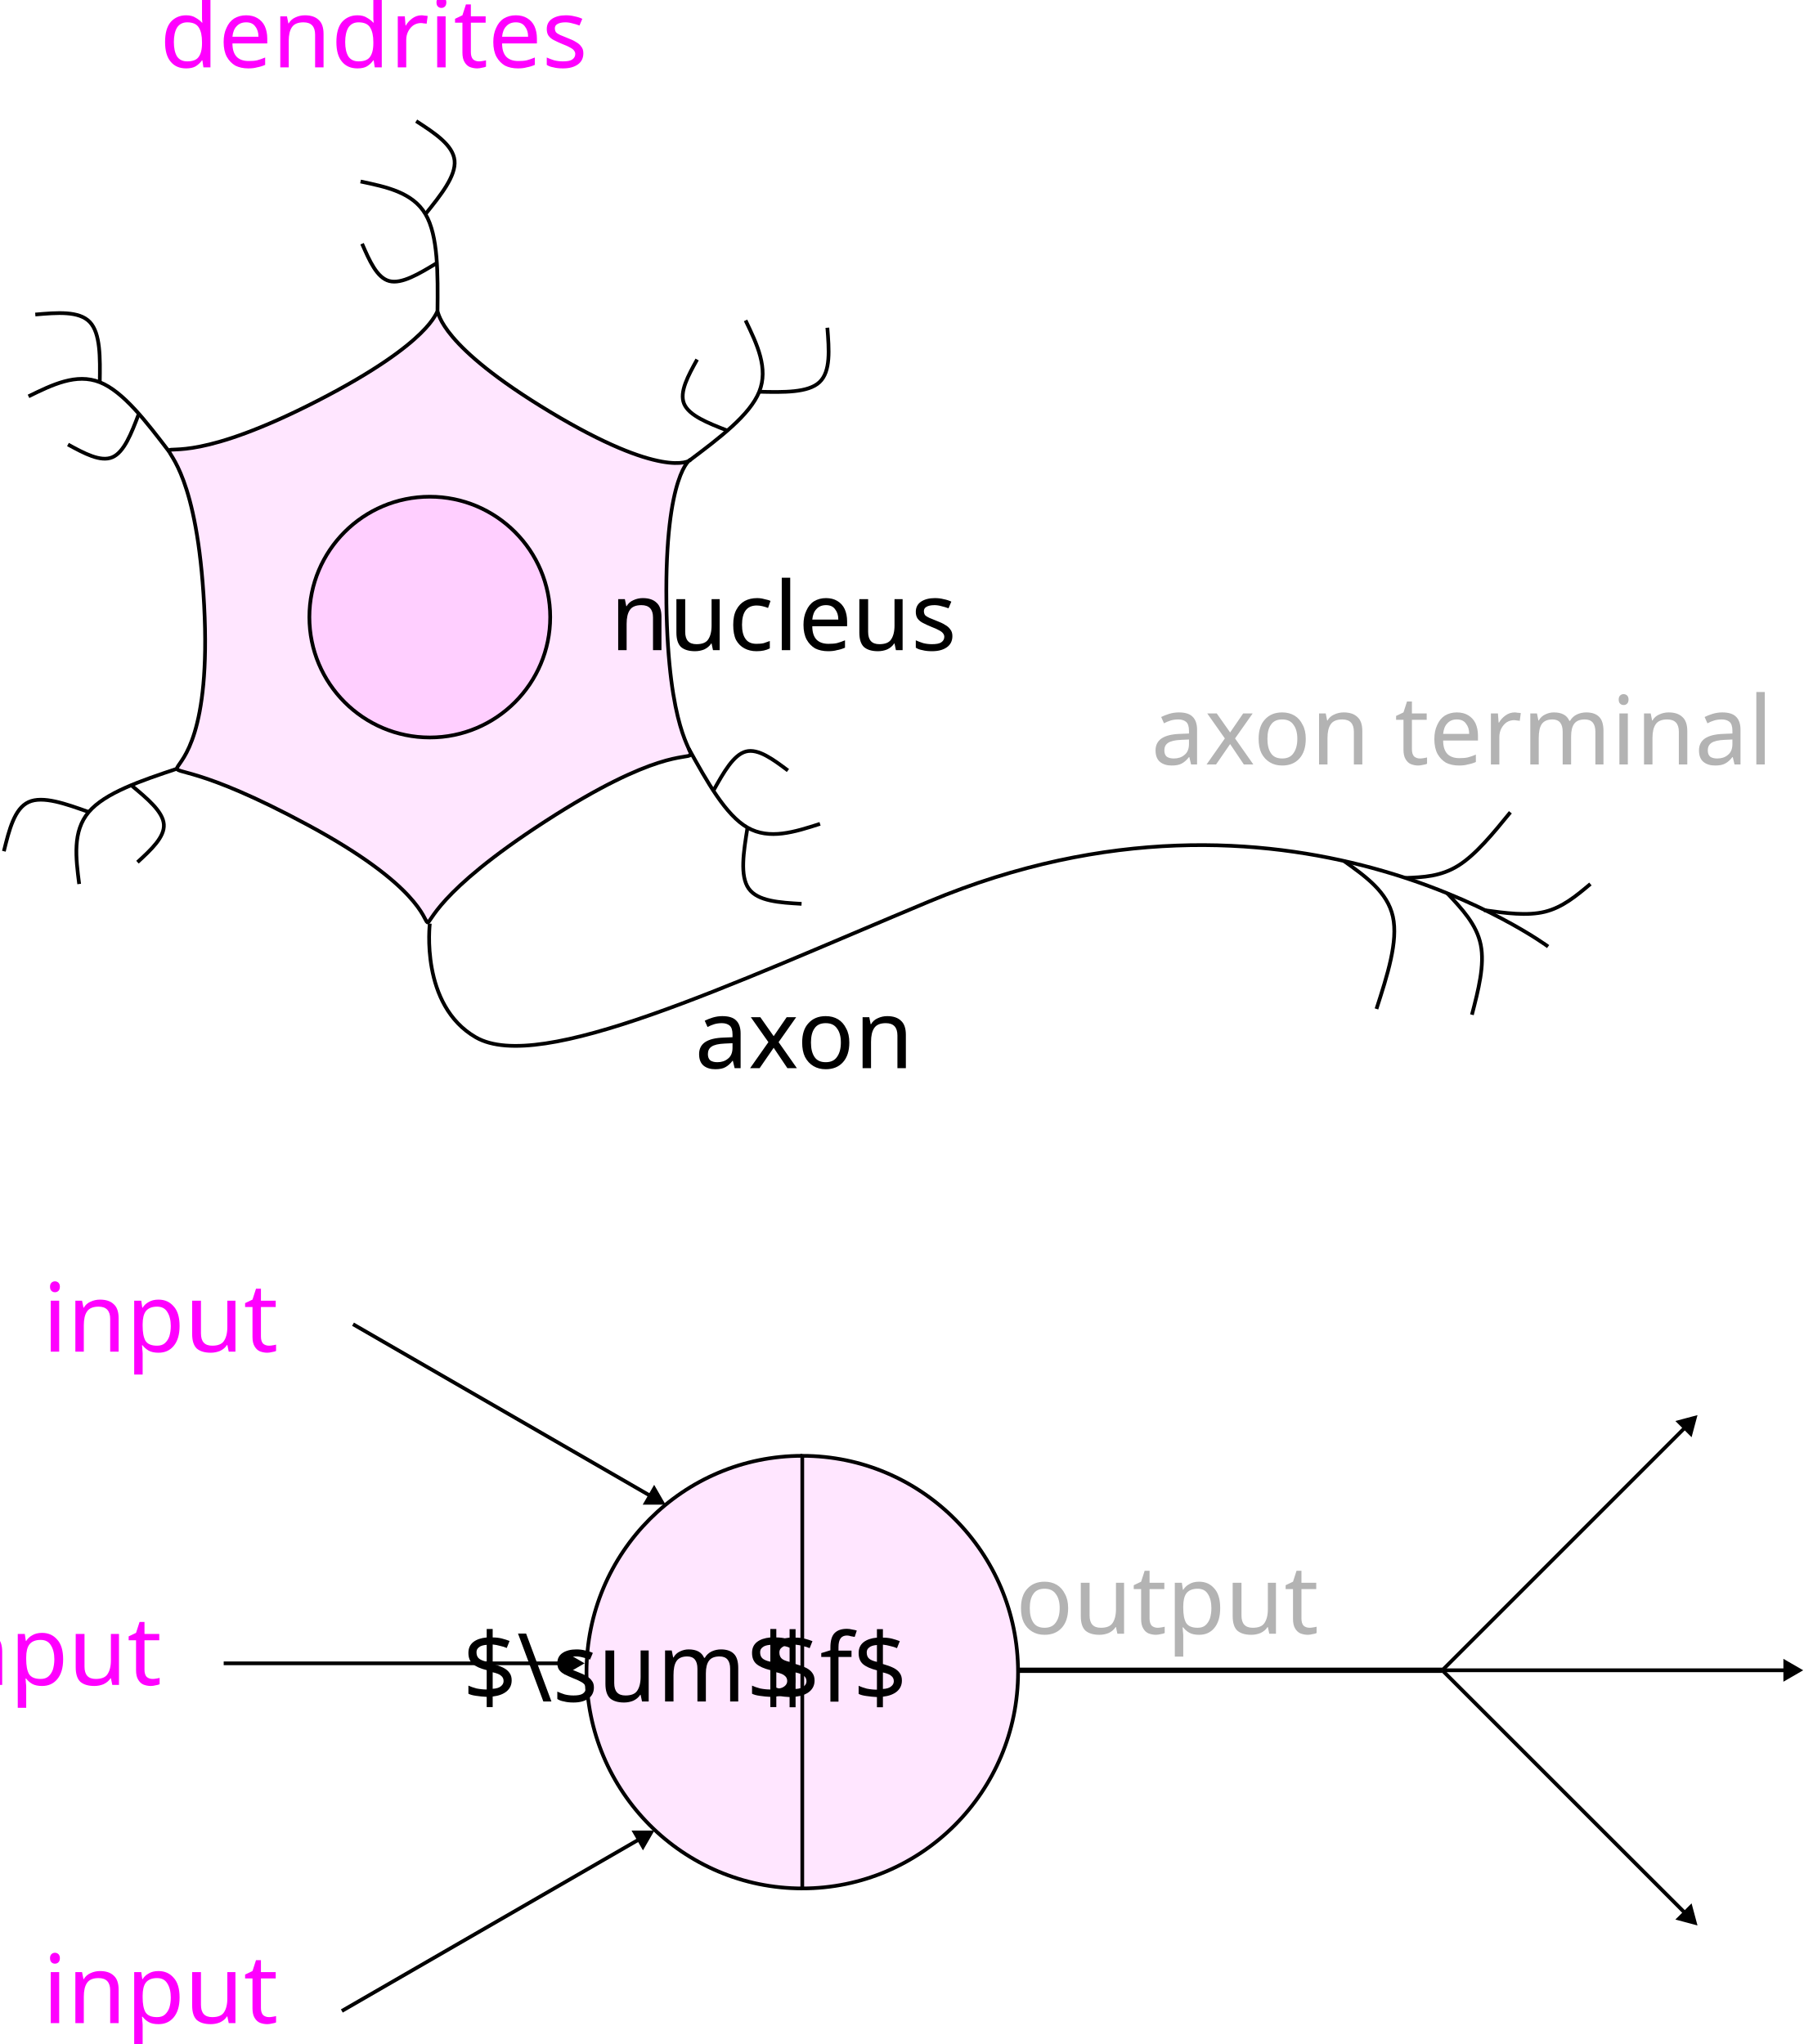
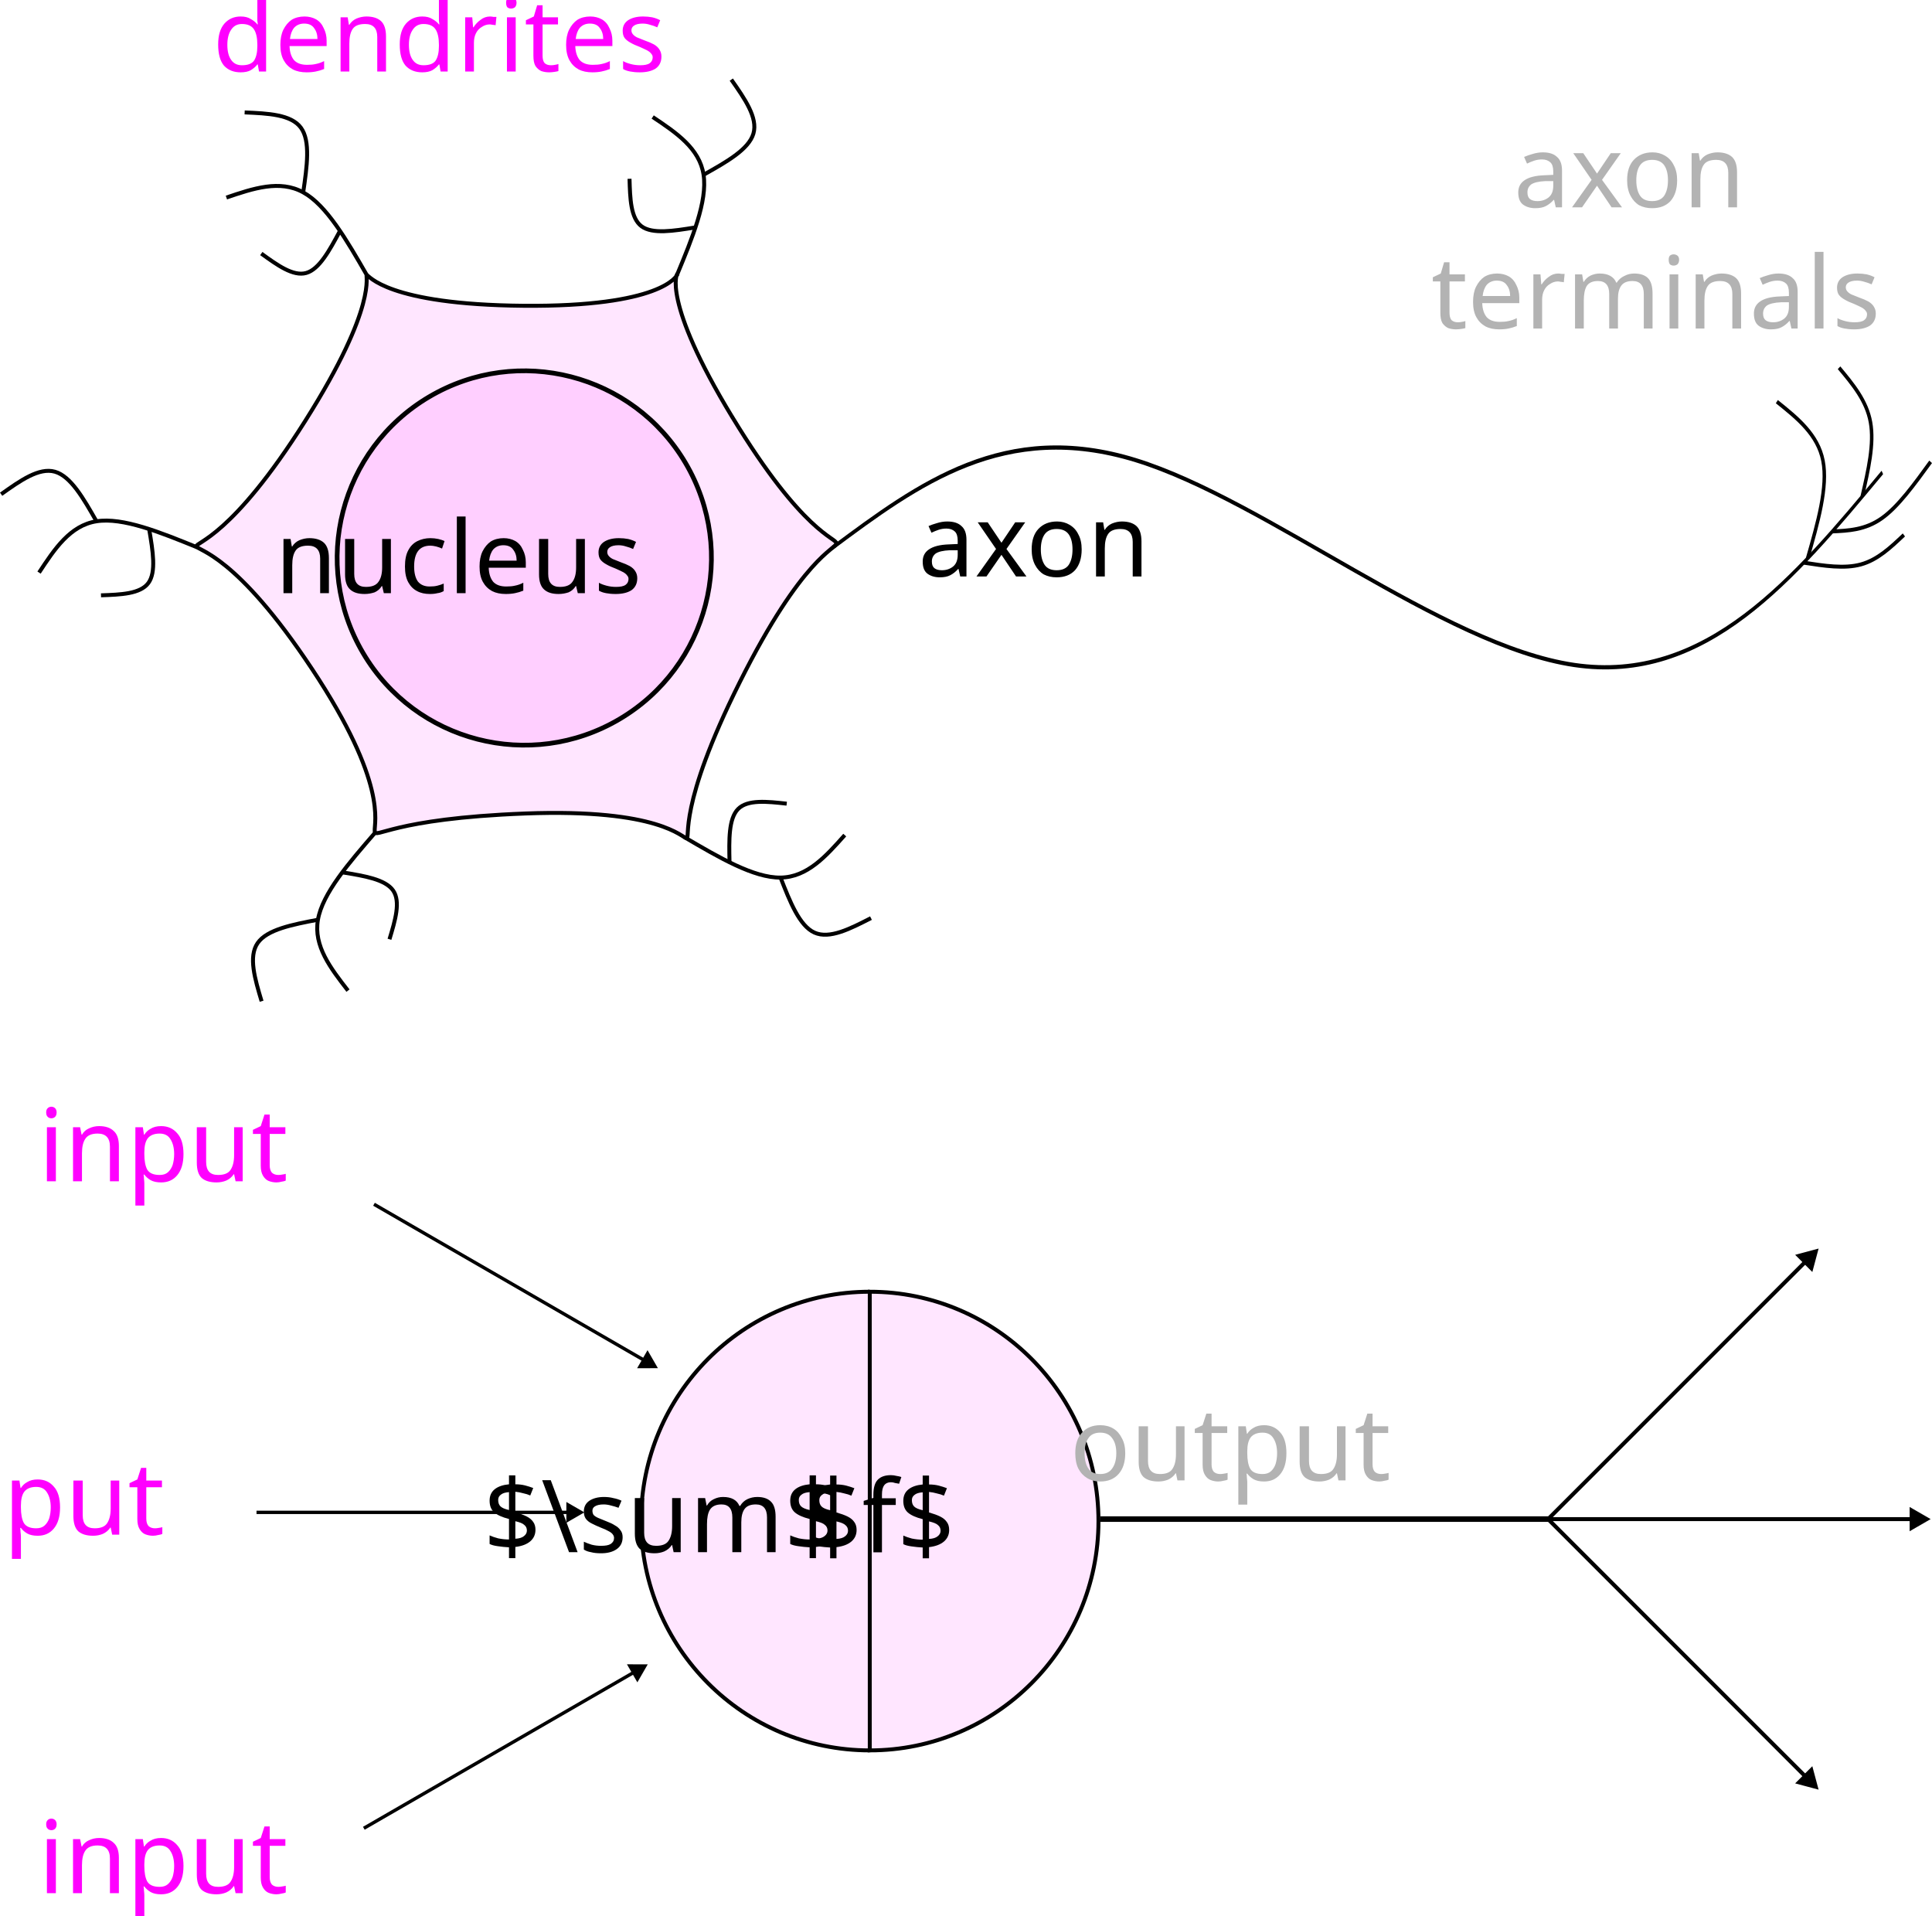
- <svg xmlns="http://www.w3.org/2000/svg" width="8.009cm" height="9.08cm" viewBox="0 0 80.086 90.803" version="1.1" id="svg1" xml:space="preserve">
+ <svg xmlns="http://www.w3.org/2000/svg" width="7.244cm" height="7.181cm" viewBox="0 0 72.445 71.807" version="1.1" id="svg1" xml:space="preserve">
  <defs id="defs1">
    <marker style="overflow:visible" id="marker77" refX="0" refY="0" orient="auto-start-reverse" markerWidth="1" markerHeight="1" viewBox="0 0 1 1" preserveAspectRatio="xMidYMid">
      <path transform="scale(0.5)" style="fill:context-stroke;fill-rule:evenodd;stroke:context-stroke;stroke-width:1pt" d="M 5.77,0 -2.88,5 V -5 Z" id="path77" />
    </marker>
    <marker style="overflow:visible" id="Triangle" refX="0" refY="0" orient="auto-start-reverse" markerWidth="1" markerHeight="1" viewBox="0 0 1 1" preserveAspectRatio="xMidYMid">
      <path transform="scale(0.5)" style="fill:context-stroke;fill-rule:evenodd;stroke:context-stroke;stroke-width:1pt" d="M 5.77,0 -2.88,5 V -5 Z" id="path135" />
    </marker>
  </defs>
-   <g id="layer1" transform="translate(0.08606467,0.1326133)">
-     <path id="path2" style="fill:#ff00ff;fill-opacity:0.1;stroke:#000000;stroke-width:0.165;stroke-dasharray:none" d="m 29.508,26.615 c 0.145,11.498 4.494,3.352 -5.373,9.736 -9.867,6.384 -0.602,5.538 -10.536,0.174 -9.935,-5.364 -4.018,1.751 -4.621,-9.758 -0.603,-11.509 -5.239,-3.817 5.038,-9.096 10.277,-5.28 0.484,-5.431 10.331,0.496 9.847,5.926 5.017,-3.048 5.162,8.45 z" />
-     <path style="fill:none;fill-opacity:0.1;stroke:#000000;stroke-width:0.165;stroke-dasharray:none" d="m 19.001,40.895 c 0,0 -0.444,3.623 2.045,5.055 2.845,1.637 11.249,-2.321 20.124,-6.032 15.87,-6.636 27.5,2 27.5,2" id="path3" />
-     <path style="fill:none;fill-opacity:0.1;stroke:#000000;stroke-width:0.293;stroke-dasharray:none" d="m 87.035,59.323 c -2.845,0.921 -5.691,1.843 -6.991,3.344 -1.3,1.501 -1.056,3.582 -0.811,5.663" id="path9" transform="matrix(-0.1791817,0.5345881,-0.5345881,-0.1791817,66.65023,-22.18334)" />
-     <path style="fill:none;fill-opacity:0.1;stroke:#000000;stroke-width:0.293;stroke-dasharray:none" d="m 80.045,62.666 c -1.807,-0.668 -3.614,-1.336 -4.734,-0.832 -1.119,0.503 -1.551,2.178 -1.983,3.853" id="path10" transform="matrix(-0.1791817,0.5345881,-0.5345881,-0.1791817,66.65023,-22.18334)" />
-     <path style="fill:none;fill-opacity:0.1;stroke:#000000;stroke-width:0.293;stroke-dasharray:none" d="m 82.228,61.569 c 1.216,1.033 2.433,2.067 2.498,3.073 0.065,1.006 -1.02,1.985 -2.106,2.965" id="path11" transform="matrix(-0.1791817,0.5345881,-0.5345881,-0.1791817,66.93758,-21.359)" />
-     <path style="fill:none;fill-opacity:0.1;stroke:#000000;stroke-width:0.293;stroke-dasharray:none" d="m 87.035,59.323 c -2.845,0.921 -5.691,1.843 -6.991,3.344 -1.3,1.501 -1.056,3.582 -0.811,5.663" id="path16" transform="matrix(0.1871618,0.5318467,-0.5318467,0.1871618,22.68921,-37.45368)" />
-     <path style="fill:none;fill-opacity:0.1;stroke:#000000;stroke-width:0.293;stroke-dasharray:none" d="m 80.045,62.666 c -1.807,-0.668 -3.614,-1.336 -4.734,-0.832 -1.119,0.503 -1.551,2.178 -1.983,3.853" id="path17" transform="matrix(0.1871618,0.5318467,-0.5318467,0.1871618,22.68921,-37.45368)" />
-     <path style="fill:none;fill-opacity:0.1;stroke:#000000;stroke-width:0.293;stroke-dasharray:none" d="m 82.228,61.569 c 1.216,1.033 2.433,2.067 2.498,3.073 0.065,1.006 -1.02,1.985 -2.106,2.965" id="path18" transform="matrix(0.1871618,0.5318467,-0.5318467,0.1871618,23.42248,-36.97994)" />
-     <path style="fill:none;fill-opacity:0.1;stroke:#000000;stroke-width:0.293;stroke-dasharray:none" d="m 87.035,59.323 c -2.845,0.921 -5.691,1.843 -6.991,3.344 -1.3,1.501 -1.056,3.582 -0.811,5.663" id="path23" transform="matrix(-0.5331202,0.1835031,-0.1835031,-0.5331202,87.80424,35.98992)" />
-     <path style="fill:none;fill-opacity:0.1;stroke:#000000;stroke-width:0.293;stroke-dasharray:none" d="m 80.045,62.666 c -1.807,-0.668 -3.614,-1.336 -4.734,-0.832 -1.119,0.503 -1.551,2.178 -1.983,3.853" id="path24" transform="matrix(-0.5331202,0.1835031,-0.1835031,-0.5331202,87.80424,35.98992)" />
-     <path style="fill:none;fill-opacity:0.1;stroke:#000000;stroke-width:0.293;stroke-dasharray:none" d="m 82.228,61.569 c 1.216,1.033 2.433,2.067 2.498,3.073 0.065,1.006 -1.02,1.985 -2.106,2.965" id="path25" transform="matrix(-0.5331202,0.1835031,-0.1835031,-0.5331202,87.32548,36.71992)" />
-     <path style="fill:none;fill-opacity:0.1;stroke:#000000;stroke-width:0.293;stroke-dasharray:none" d="m 87.035,59.323 c -2.845,0.921 -5.691,1.843 -6.991,3.344 -1.3,1.501 -1.056,3.582 -0.811,5.663" id="path30" transform="matrix(0.5637881,-0.00578268,0.00578268,0.5637881,-41.6388,1.073236)" />
-     <path style="fill:none;fill-opacity:0.1;stroke:#000000;stroke-width:0.293;stroke-dasharray:none" d="m 80.045,62.666 c -1.807,-0.668 -3.614,-1.336 -4.734,-0.832 -1.119,0.503 -1.551,2.178 -1.983,3.853" id="path31" transform="matrix(0.5637881,-0.00578268,0.00578268,0.5637881,-41.6388,1.073236)" />
-     <path style="fill:none;fill-opacity:0.1;stroke:#000000;stroke-width:0.293;stroke-dasharray:none" d="m 82.228,61.569 c 1.216,1.033 2.433,2.067 2.498,3.073 0.065,1.006 -1.02,1.985 -2.106,2.965" id="path32" transform="matrix(0.5637881,-0.00578268,0.00578268,0.5637881,-40.95403,0.5317525)" />
-     <path style="fill:none;fill-opacity:0.1;stroke:#000000;stroke-width:0.293;stroke-dasharray:none" d="m 87.035,59.323 c -2.845,0.921 -5.691,1.843 -6.991,3.344 -1.3,1.501 -1.056,3.582 -0.811,5.663" id="path37" transform="matrix(-0.1086252,-0.553255,0.553255,-0.1086252,7.135535,87.7244)" />
-     <path style="fill:none;fill-opacity:0.1;stroke:#000000;stroke-width:0.293;stroke-dasharray:none" d="m 80.045,62.666 c -1.807,-0.668 -3.614,-1.336 -4.734,-0.832 -1.119,0.503 -1.551,2.178 -1.983,3.853" id="path38" transform="matrix(-0.1086252,-0.553255,0.553255,-0.1086252,7.135535,87.7244)" />
-     <path style="fill:none;fill-opacity:0.1;stroke:#000000;stroke-width:0.293;stroke-dasharray:none" d="m 82.228,61.569 c 1.216,1.033 2.433,2.067 2.498,3.073 0.065,1.006 -1.02,1.985 -2.106,2.965" id="path39" transform="matrix(-0.1086252,-0.553255,0.553255,-0.1086252,6.478124,87.15)" />
-     <circle style="fill:#ff00ff;fill-opacity:0.1;stroke:#000000;stroke-width:0.165;stroke-dasharray:none" id="path44" cx="19" cy="27.281" r="5.348" />
-     <path style="fill:none;fill-opacity:0.1;stroke:#000000;stroke-width:0.187;stroke-dasharray:none" d="m 148.336,64.64 c 1.096,0.781 2.193,1.561 2.466,2.802 0.273,1.24 -0.276,2.94 -0.825,4.64" id="path58" transform="matrix(0.8833542,0,0,0.8833542,-71.4359,-18.98638)" />
-     <path style="fill:none;fill-opacity:0.1;stroke:#000000;stroke-width:0.187;stroke-dasharray:none" d="m 151.213,65.641 c 0.889,-0.035 1.778,-0.071 2.657,-0.621 0.879,-0.55 1.748,-1.616 2.617,-2.681" id="path59" transform="matrix(0.8833542,0,0,0.8833542,-71.23968,-19.1153)" />
-     <path style="fill:none;fill-opacity:0.1;stroke:#000000;stroke-width:0.187;stroke-dasharray:none" d="m 153.883,67.035 c 0.737,0.784 1.475,1.568 1.681,2.586 0.206,1.018 -0.118,2.269 -0.443,3.521" id="path60" transform="matrix(0.8833542,0,0,0.8833542,-71.74073,-19.66378)" />
-     <path style="fill:none;fill-opacity:0.1;stroke:#000000;stroke-width:0.187;stroke-dasharray:none" d="m 154.923,67.324 c 1.083,0.15 2.167,0.3 3.058,0.081 0.891,-0.219 1.591,-0.808 2.291,-1.397" id="path61" transform="matrix(0.8833542,0,0,0.8833542,-71.02822,-19.17113)" />
-     <path style="fill:#ff00ff;fill-opacity:0.1;stroke:#000000;stroke-width:0.165;stroke-dasharray:none" d="m 35.544,83.759 c -5.293,0 -9.584,-4.302 -9.584,-9.609 1e-6,-5.307 4.291,-9.609 9.584,-9.609" id="path87" />
-     <path style="fill:#ff00ff;fill-opacity:0.1;stroke:#000000;stroke-width:0.165;stroke-dasharray:none" d="m 35.544,83.759 c 5.293,0 9.584,-4.302 9.584,-9.609 0,-5.307 -4.291,-9.609 -9.584,-9.609 z" id="path62" />
-     <path style="fill:none;fill-opacity:1;stroke:#000000;stroke-width:0.249;stroke-dasharray:none" d="m 105,124.697 c 13.347,0 26.693,0 40.04,0" id="path64" transform="matrix(0.469654,0,0,0.9392793,-4.149476,-43.05713)" />
-     <path style="fill:none;fill-opacity:1;stroke:#000000;stroke-width:0.176;stroke-dasharray:none;marker-end:url(#marker77)" d="m 136.545,105.652 c 5.481,0 10.961,0 16.442,0" id="path65" transform="matrix(0.9392793,0,0,0.9392793,-64.28446,-25.16864)" />
-     <path style="fill:none;fill-opacity:1;stroke:#000000;stroke-width:0.176;stroke-dasharray:none;marker-end:url(#marker77)" d="m 136.545,105.652 c 5.481,0 10.961,0 16.442,0" id="path66" transform="matrix(0.6641708,-0.6641708,0.6641708,0.6641708,-96.89058,94.58591)" />
-     <path style="fill:none;fill-opacity:1;stroke:#000000;stroke-width:0.176;stroke-dasharray:none;marker-end:url(#marker77)" d="m 136.545,105.652 c 5.481,0 10.961,0 16.442,0" id="path67" transform="matrix(0.6641708,0.6641708,-0.6641708,0.6641708,43.45079,-86.79187)" />
-     <path style="fill:none;fill-opacity:1;stroke:#000000;stroke-width:0.176;stroke-dasharray:none;marker-end:url(#Triangle)" d="m 136.545,105.652 c 5.481,0 10.961,0 16.442,0" id="path71" transform="matrix(0.9392793,0,0,0.9392793,-118.4083,-25.47797)" />
-     <path style="fill:none;fill-opacity:1;stroke:#000000;stroke-width:0.176;stroke-dasharray:none;marker-end:url(#Triangle)" d="m 136.545,105.652 c 5.481,0 10.961,0 16.442,0" id="path73" transform="matrix(0.8134398,0.4696397,-0.4696397,0.8134398,-45.86265,-91.37406)" />
-     <path style="fill:none;fill-opacity:1;stroke:#000000;stroke-width:0.176;stroke-dasharray:none;marker-end:url(#Triangle)" d="m 136.545,105.652 c 5.481,0 10.961,0 16.442,0" id="path75" transform="matrix(0.8134397,-0.4696397,-0.4696397,-0.8134397,-46.35971,239.2718)" />
-     <text xml:space="preserve" style="font-size:4.233px;line-height:1.2;font-family:STIX;-inkscape-font-specification:STIX;text-align:center;text-anchor:middle;fill:#ff00ff;stroke-width:0.176;fill-opacity:1" x="19.257" y="2.856" id="text1">
-       <tspan id="tspan1" style="stroke-width:0.176;fill:#ff00ff;fill-opacity:1" x="19.257" y="2.856">dendrites</tspan>
+   <g id="layer1" transform="translate(0.903776,-2.682592)">
+     <path id="path2" style="fill:#ff00ff;fill-opacity:0.1;stroke:#000000;stroke-width:0.148;stroke-dasharray:none" d="m 26.55,18.308 c 5.34,8.795 4.988,0.539 0.286,9.946 -4.701,9.407 2.055,4.542 -8.041,4.925 -10.095,0.384 -2.3,3.176 -7.999,-5.419 -5.698,-8.596 -5.773,-0.559 -0.254,-9.301 5.519,-8.742 -2.097,-4.405 8.187,-4.316 10.284,0.09 2.48,-4.63 7.82,4.165 z" />
+     <path style="fill:none;fill-opacity:0.1;stroke:#000000;stroke-width:0.293;stroke-dasharray:none" d="m 87.035,59.323 c -2.845,0.921 -5.691,1.843 -6.991,3.344 -1.3,1.501 -1.056,3.582 -0.811,5.663" id="path9" transform="matrix(0.1049939,0.4934681,-0.4934681,0.1049939,32.9853,-36.18835)" />
+     <path style="fill:none;fill-opacity:0.1;stroke:#000000;stroke-width:0.293;stroke-dasharray:none" d="m 80.045,62.666 c -1.807,-0.668 -3.614,-1.336 -4.734,-0.832 -1.119,0.503 -1.551,2.178 -1.983,3.853" id="path10" transform="matrix(0.1049939,0.4934681,-0.4934681,0.1049939,32.9853,-36.18835)" />
+     <path style="fill:none;fill-opacity:0.1;stroke:#000000;stroke-width:0.293;stroke-dasharray:none" d="m 82.228,61.569 c 1.216,1.033 2.433,2.067 2.498,3.073 0.065,1.006 -1.02,1.985 -2.106,2.965" id="path11" transform="matrix(0.1049939,0.4934681,-0.4934681,0.1049939,33.58159,-35.68371)" />
+     <path style="fill:none;fill-opacity:0.1;stroke:#000000;stroke-width:0.293;stroke-dasharray:none" d="m 87.035,59.323 c -2.845,0.921 -5.691,1.843 -6.991,3.344 -1.3,1.501 -1.056,3.582 -0.811,5.663" id="path16" transform="matrix(0.3860779,0.3247743,-0.3247743,0.3860779,-7.837834,-27.96712)" />
+     <path style="fill:none;fill-opacity:0.1;stroke:#000000;stroke-width:0.293;stroke-dasharray:none" d="m 80.045,62.666 c -1.807,-0.668 -3.614,-1.336 -4.734,-0.832 -1.119,0.503 -1.551,2.178 -1.983,3.853" id="path17" transform="matrix(0.3860779,0.3247743,-0.3247743,0.3860779,-7.837834,-27.96712)" />
+     <path style="fill:none;fill-opacity:0.1;stroke:#000000;stroke-width:0.293;stroke-dasharray:none" d="m 82.228,61.569 c 1.216,1.033 2.433,2.067 2.498,3.073 0.065,1.006 -1.02,1.985 -2.106,2.965" id="path18" transform="matrix(0.3860779,0.3247743,-0.3247743,0.3860779,-7.057306,-27.93546)" />
+     <path style="fill:none;fill-opacity:0.1;stroke:#000000;stroke-width:0.293;stroke-dasharray:none" d="m 87.035,59.323 c -2.845,0.921 -5.691,1.843 -6.991,3.344 -1.3,1.501 -1.056,3.582 -0.811,5.663" id="path23" transform="matrix(-0.3274194,0.3838372,-0.3838372,-0.3274194,75.74022,-0.9748708)" />
+     <path style="fill:none;fill-opacity:0.1;stroke:#000000;stroke-width:0.293;stroke-dasharray:none" d="m 80.045,62.666 c -1.807,-0.668 -3.614,-1.336 -4.734,-0.832 -1.119,0.503 -1.551,2.178 -1.983,3.853" id="path24" transform="matrix(-0.3274194,0.3838372,-0.3838372,-0.3274194,75.74022,-0.9748708)" />
+     <path style="fill:none;fill-opacity:0.1;stroke:#000000;stroke-width:0.293;stroke-dasharray:none" d="m 82.228,61.569 c 1.216,1.033 2.433,2.067 2.498,3.073 0.065,1.006 -1.02,1.985 -2.106,2.965" id="path25" transform="matrix(-0.3274194,0.3838372,-0.3838372,-0.3274194,75.70319,-0.194579)" />
+     <path style="fill:none;fill-opacity:0.1;stroke:#000000;stroke-width:0.293;stroke-dasharray:none" d="m 87.035,59.323 c -2.845,0.921 -5.691,1.843 -6.991,3.344 -1.3,1.501 -1.056,3.582 -0.811,5.663" id="path30" transform="matrix(0.4318661,-0.2608183,0.2608183,0.4318661,-39.89492,30.97525)" />
+     <path style="fill:none;fill-opacity:0.1;stroke:#000000;stroke-width:0.293;stroke-dasharray:none" d="m 80.045,62.666 c -1.807,-0.668 -3.614,-1.336 -4.734,-0.832 -1.119,0.503 -1.551,2.178 -1.983,3.853" id="path31" transform="matrix(0.4318661,-0.2608183,0.2608183,0.4318661,-39.89492,30.97525)" />
+     <path style="fill:none;fill-opacity:0.1;stroke:#000000;stroke-width:0.293;stroke-dasharray:none" d="m 82.228,61.569 c 1.216,1.033 2.433,2.067 2.498,3.073 0.065,1.006 -1.02,1.985 -2.106,2.965" id="path32" transform="matrix(0.4318661,-0.2608183,0.2608183,0.4318661,-39.61341,30.24657)" />
+     <g id="g1" transform="matrix(0.8948176,0,0,0.8948176,-5.612189,11.17804)">
+       <path style="fill:none;fill-opacity:0.1;stroke:#000000;stroke-width:0.293;stroke-dasharray:none" d="m 87.035,59.323 c -2.845,0.921 -5.691,1.843 -6.991,3.344 -1.3,1.501 -1.056,3.582 -0.811,5.663" id="path37" transform="matrix(-0.3746981,-0.4212978,0.4212978,-0.3746981,41.56214,84.47584)" />
+       <path style="fill:none;fill-opacity:0.1;stroke:#000000;stroke-width:0.293;stroke-dasharray:none" d="m 80.045,62.666 c -1.807,-0.668 -3.614,-1.336 -4.734,-0.832 -1.119,0.503 -1.551,2.178 -1.983,3.853" id="path38" transform="matrix(-0.3746981,-0.4212978,0.4212978,-0.3746981,41.56214,84.47584)" />
+       <path style="fill:none;fill-opacity:0.1;stroke:#000000;stroke-width:0.293;stroke-dasharray:none" d="m 82.228,61.569 c 1.216,1.033 2.433,2.067 2.498,3.073 0.065,1.006 -1.02,1.985 -2.106,2.965" id="path39" transform="matrix(-0.3746981,-0.4212978,0.4212978,-0.3746981,40.70405,84.31521)" />
+     </g>
+     <circle style="fill:#ff00ff;fill-opacity:0.1;stroke:#000000;stroke-width:0.176;stroke-dasharray:none" id="path44" cx="4.161" cy="29.856" r="7.017" transform="rotate(-30.54152)" />
+     <path style="fill:none;fill-opacity:0.1;stroke:#000000;stroke-width:0.187;stroke-dasharray:none" d="m 148.336,64.64 c 1.096,0.781 2.193,1.561 2.466,2.802 0.273,1.24 -0.276,2.94 -0.825,4.64" id="path58" transform="matrix(0.701477,0,0,0.7904409,-38.33083,-33.35651)" />
+     <path style="fill:none;fill-opacity:0.1;stroke:#000000;stroke-width:0.187;stroke-dasharray:none" d="m 151.213,65.641 c 0.889,-0.035 1.778,-0.071 2.657,-0.621 0.879,-0.55 1.748,-1.616 2.617,-2.681" id="path59" transform="matrix(0.701477,0,0,0.7904409,-38.28225,-29.28136)" />
+     <path style="fill:none;fill-opacity:0.1;stroke:#000000;stroke-width:0.187;stroke-dasharray:none" d="m 153.883,67.035 c 0.737,0.784 1.475,1.568 1.681,2.586 0.206,1.018 -0.118,2.269 -0.443,3.521" id="path60" transform="matrix(0.701477,0,0,0.7904409,-39.88934,-36.52044)" />
+     <path style="fill:none;fill-opacity:0.1;stroke:#000000;stroke-width:0.187;stroke-dasharray:none" d="m 154.923,67.324 c 1.083,0.15 2.167,0.3 3.058,0.081 0.891,-0.219 1.591,-0.808 2.291,-1.397" id="path61" transform="matrix(0.701477,0,0,0.7904409,-41.94035,-29.44066)" />
+     <text xml:space="preserve" style="font-size:3.788px;line-height:1.2;font-family:STIX;-inkscape-font-specification:STIX;text-align:center;text-anchor:middle;fill:#ff00ff;fill-opacity:1;stroke-width:0.158" x="18.035" y="5.357" id="text1">
+       <tspan id="tspan1" style="fill:#ff00ff;fill-opacity:1;stroke-width:0.158" x="18.035" y="5.357">dendrites</tspan>
    </text>
-     <text xml:space="preserve" style="font-size:4.233px;line-height:1.2;font-family:STIX;-inkscape-font-specification:STIX;text-align:center;text-anchor:middle;fill:#ff00ff;stroke-width:0.176;fill-opacity:1" x="4.611" y="74.717" id="text2">
-       <tspan id="tspan2" style="stroke-width:0.176;fill:#ff00ff;fill-opacity:1" x="4.611" y="74.717">input</tspan>
+     <text xml:space="preserve" style="font-size:3.788px;line-height:1.2;font-family:STIX;-inkscape-font-specification:STIX;text-align:center;text-anchor:middle;fill:#000000;stroke-width:0.158" x="18.746" y="24.916" id="text5">
+       <tspan id="tspan5" style="fill:#000000;stroke-width:0.158" x="18.746" y="24.916">nucleus</tspan>
    </text>
-     <text xml:space="preserve" style="font-size:4.233px;line-height:1.2;font-family:STIX;-inkscape-font-specification:STIX;text-align:center;text-anchor:middle;fill:#ff00ff;stroke-width:0.176;fill-opacity:1" x="9.784" y="59.914" id="text3">
-       <tspan id="tspan3" style="stroke-width:0.176;fill:#ff00ff;fill-opacity:1" x="9.784" y="59.914">input</tspan>
+     <text xml:space="preserve" style="font-size:3.788px;line-height:1.2;font-family:STIX;-inkscape-font-specification:STIX;text-align:center;text-anchor:middle;fill:#b3b3b3;stroke-width:0.158" x="63.646" y="10.451" id="text8">
+       <tspan id="tspan8" style="fill:#b3b3b3;stroke-width:0.158" x="63.646" y="10.451">axon</tspan>
+       <tspan style="fill:#b3b3b3;stroke-width:0.158" x="63.646" y="14.996" id="tspan11">terminals</tspan>
    </text>
-     <text xml:space="preserve" style="font-size:4.233px;line-height:1.2;font-family:STIX;-inkscape-font-specification:STIX;text-align:center;text-anchor:middle;fill:#ff00ff;stroke-width:0.176;fill-opacity:1" x="9.784" y="89.739" id="text4">
-       <tspan id="tspan4" style="stroke-width:0.176;fill:#ff00ff;fill-opacity:1" x="9.784" y="89.739">input</tspan>
+     <g id="g2" transform="matrix(0.8948176,0,0,0.8948176,-0.09506138,-6.643056)">
+       <path style="fill:#ff00ff;fill-opacity:0.1;stroke:#000000;stroke-width:0.165;stroke-dasharray:none" d="m 35.544,83.759 c -5.293,0 -9.584,-4.302 -9.584,-9.609 1e-6,-5.307 4.291,-9.609 9.584,-9.609" id="path87" />
+       <path style="fill:#ff00ff;fill-opacity:0.1;stroke:#000000;stroke-width:0.165;stroke-dasharray:none" d="m 35.544,83.759 c 5.293,0 9.584,-4.302 9.584,-9.609 0,-5.307 -4.291,-9.609 -9.584,-9.609 z" id="path62" />
+       <path style="fill:none;fill-opacity:1;stroke:#000000;stroke-width:0.249;stroke-dasharray:none" d="m 105,124.697 c 13.347,0 26.693,0 40.04,0" id="path64" transform="matrix(0.4684776,0,0,0.9392793,-3.978853,-43.05713)" />
+       <path style="fill:none;fill-opacity:1;stroke:#000000;stroke-width:0.176;stroke-dasharray:none;marker-end:url(#marker77)" d="m 136.545,105.652 c 5.481,0 10.961,0 16.442,0" id="path65" transform="matrix(0.9392793,0,0,0.9392793,-64.28446,-25.16864)" />
+       <path style="fill:none;fill-opacity:1;stroke:#000000;stroke-width:0.176;stroke-dasharray:none;marker-end:url(#marker77)" d="m 136.545,105.652 c 5.481,0 10.961,0 16.442,0" id="path66" transform="matrix(0.6641708,-0.6641708,0.6641708,0.6641708,-96.89058,94.58591)" />
+       <path style="fill:none;fill-opacity:1;stroke:#000000;stroke-width:0.176;stroke-dasharray:none;marker-end:url(#marker77)" d="m 136.545,105.652 c 5.481,0 10.961,0 16.442,0" id="path67" transform="matrix(0.6641708,0.6641708,-0.6641708,0.6641708,43.45079,-86.79187)" />
+       <path style="fill:none;fill-opacity:1;stroke:#000000;stroke-width:0.176;stroke-dasharray:none;marker-end:url(#Triangle)" d="m 136.545,105.652 c 5.481,0 10.961,0 16.442,0" id="path71" transform="matrix(0.8049658,0,0,0.8049658,-100.0685,-11.2603)" />
+       <path style="fill:none;fill-opacity:1;stroke:#000000;stroke-width:0.176;stroke-dasharray:none;marker-end:url(#Triangle)" d="m 136.545,105.652 c 5.481,0 10.961,0 16.442,0" id="path73" transform="matrix(0.6971209,0.4024829,-0.4024829,0.6971209,-37.89664,-67.73349)" />
+       <path style="fill:none;fill-opacity:1;stroke:#000000;stroke-width:0.176;stroke-dasharray:none;marker-end:url(#Triangle)" d="m 136.545,105.652 c 5.481,0 10.961,0 16.442,0" id="path75" transform="matrix(0.6971209,-0.4024829,-0.4024829,-0.6971209,-38.32262,215.6312)" />
+       <text xml:space="preserve" style="font-size:4.233px;line-height:1.2;font-family:STIX;-inkscape-font-specification:STIX;text-align:center;text-anchor:middle;fill:#ff00ff;fill-opacity:1;stroke-width:0.176" x="4.611" y="74.717" id="text2">
+         <tspan id="tspan2" style="fill:#ff00ff;fill-opacity:1;stroke-width:0.176" x="4.611" y="74.717">input</tspan>
+       </text>
+       <text xml:space="preserve" style="font-size:4.233px;line-height:1.2;font-family:STIX;-inkscape-font-specification:STIX;text-align:center;text-anchor:middle;fill:#ff00ff;fill-opacity:1;stroke-width:0.176" x="9.784" y="59.914" id="text3">
+         <tspan id="tspan3" style="fill:#ff00ff;fill-opacity:1;stroke-width:0.176" x="9.784" y="59.914">input</tspan>
+       </text>
+       <text xml:space="preserve" style="font-size:4.233px;line-height:1.2;font-family:STIX;-inkscape-font-specification:STIX;text-align:center;text-anchor:middle;fill:#ff00ff;fill-opacity:1;stroke-width:0.176" x="9.784" y="89.739" id="text4">
+         <tspan id="tspan4" style="fill:#ff00ff;fill-opacity:1;stroke-width:0.176" x="9.784" y="89.739">input</tspan>
+       </text>
+       <text xml:space="preserve" style="font-size:4.233px;line-height:1.2;font-family:STIX;-inkscape-font-specification:STIX;text-align:center;text-anchor:middle;fill:#000000;stroke-width:0.176" x="30.709" y="75.454" id="text6">
+         <tspan id="tspan6" style="fill:#000000;stroke-width:0.176" x="30.709" y="75.454">$\sum$</tspan>
+       </text>
+       <text xml:space="preserve" style="font-size:4.233px;line-height:1.2;font-family:STIX;-inkscape-font-specification:STIX;text-align:center;text-anchor:middle;fill:#000000;stroke-width:0.176" x="39.805" y="75.463" id="text7">
+         <tspan id="tspan7" style="fill:#000000;stroke-width:0.176" x="39.805" y="75.463">$f$</tspan>
+       </text>
+       <text xml:space="preserve" style="font-size:4.233px;line-height:1.2;font-family:STIX;-inkscape-font-specification:STIX;text-align:center;text-anchor:middle;fill:#b3b3b3;stroke-width:0.176" x="54.501" y="72.444" id="text9">
+         <tspan id="tspan9" style="fill:#b3b3b3;stroke-width:0.176" x="54.501" y="72.444">output</tspan>
+       </text>
+     </g>
+     <text xml:space="preserve" style="font-size:3.788px;line-height:1.2;font-family:STIX;-inkscape-font-specification:STIX;text-align:center;text-anchor:middle;fill:#000000;stroke-width:0.158" x="40.329" y="24.293" id="text10">
+       <tspan id="tspan10" style="fill:#000000;stroke-width:0.158" x="40.329" y="24.293">axon</tspan>
    </text>
-     <text xml:space="preserve" style="font-size:4.233px;line-height:1.2;font-family:STIX;-inkscape-font-specification:STIX;text-align:center;text-anchor:middle;fill:#000000;stroke-width:0.176" x="37.453" y="28.751" id="text5">
-       <tspan id="tspan5" style="fill:#000000;stroke-width:0.176" x="37.453" y="28.751">nucleus</tspan>
-     </text>
-     <text xml:space="preserve" style="font-size:4.233px;line-height:1.2;font-family:STIX;-inkscape-font-specification:STIX;text-align:center;text-anchor:middle;fill:#000000;stroke-width:0.176" x="30.709" y="75.454" id="text6">
-       <tspan id="tspan6" style="fill:#000000;stroke-width:0.176" x="30.709" y="75.454">$\sum$</tspan>
-     </text>
-     <text xml:space="preserve" style="font-size:4.233px;line-height:1.2;font-family:STIX;-inkscape-font-specification:STIX;text-align:center;text-anchor:middle;fill:#000000;stroke-width:0.176" x="39.805" y="75.463" id="text7">
-       <tspan id="tspan7" style="fill:#000000;stroke-width:0.176" x="39.805" y="75.463">$f$</tspan>
-     </text>
-     <text xml:space="preserve" style="font-size:4.233px;line-height:1.2;font-family:STIX;-inkscape-font-specification:STIX;text-align:center;text-anchor:middle;fill:#b3b3b3;stroke-width:0.176" x="67.601" y="33.829" id="text8">
-       <tspan id="tspan8" style="fill:#b3b3b3;stroke-width:0.176" x="67.601" y="33.829">axon terminal</tspan>
-     </text>
-     <text xml:space="preserve" style="font-size:4.233px;line-height:1.2;font-family:STIX;-inkscape-font-specification:STIX;text-align:center;text-anchor:middle;fill:#b3b3b3;stroke-width:0.176" x="54.501" y="72.444" id="text9">
-       <tspan id="tspan9" style="fill:#b3b3b3;stroke-width:0.176" x="54.501" y="72.444">output</tspan>
-     </text>
-     <text xml:space="preserve" style="font-size:4.233px;line-height:1.2;font-family:STIX;-inkscape-font-specification:STIX;text-align:center;text-anchor:middle;fill:#000000;stroke-width:0.176" x="38.38" y="47.322" id="text10">
-       <tspan id="tspan10" style="fill:#000000;stroke-width:0.176" x="38.38" y="47.322">axon</tspan>
-     </text>
+     <path style="fill:none;stroke:#000000;stroke-width:0.176" d="m 34.144,25.763 c 5.96,-2.68 11.92,-5.36 20.972,-3.67 9.051,1.69 21.193,7.748 30.309,8.562 9.116,0.814 15.206,-3.617 21.296,-8.048" id="path1" transform="matrix(0.5425258,0,0,0.8968918,11.78039,0.1161369)" />
  </g>
</svg>
